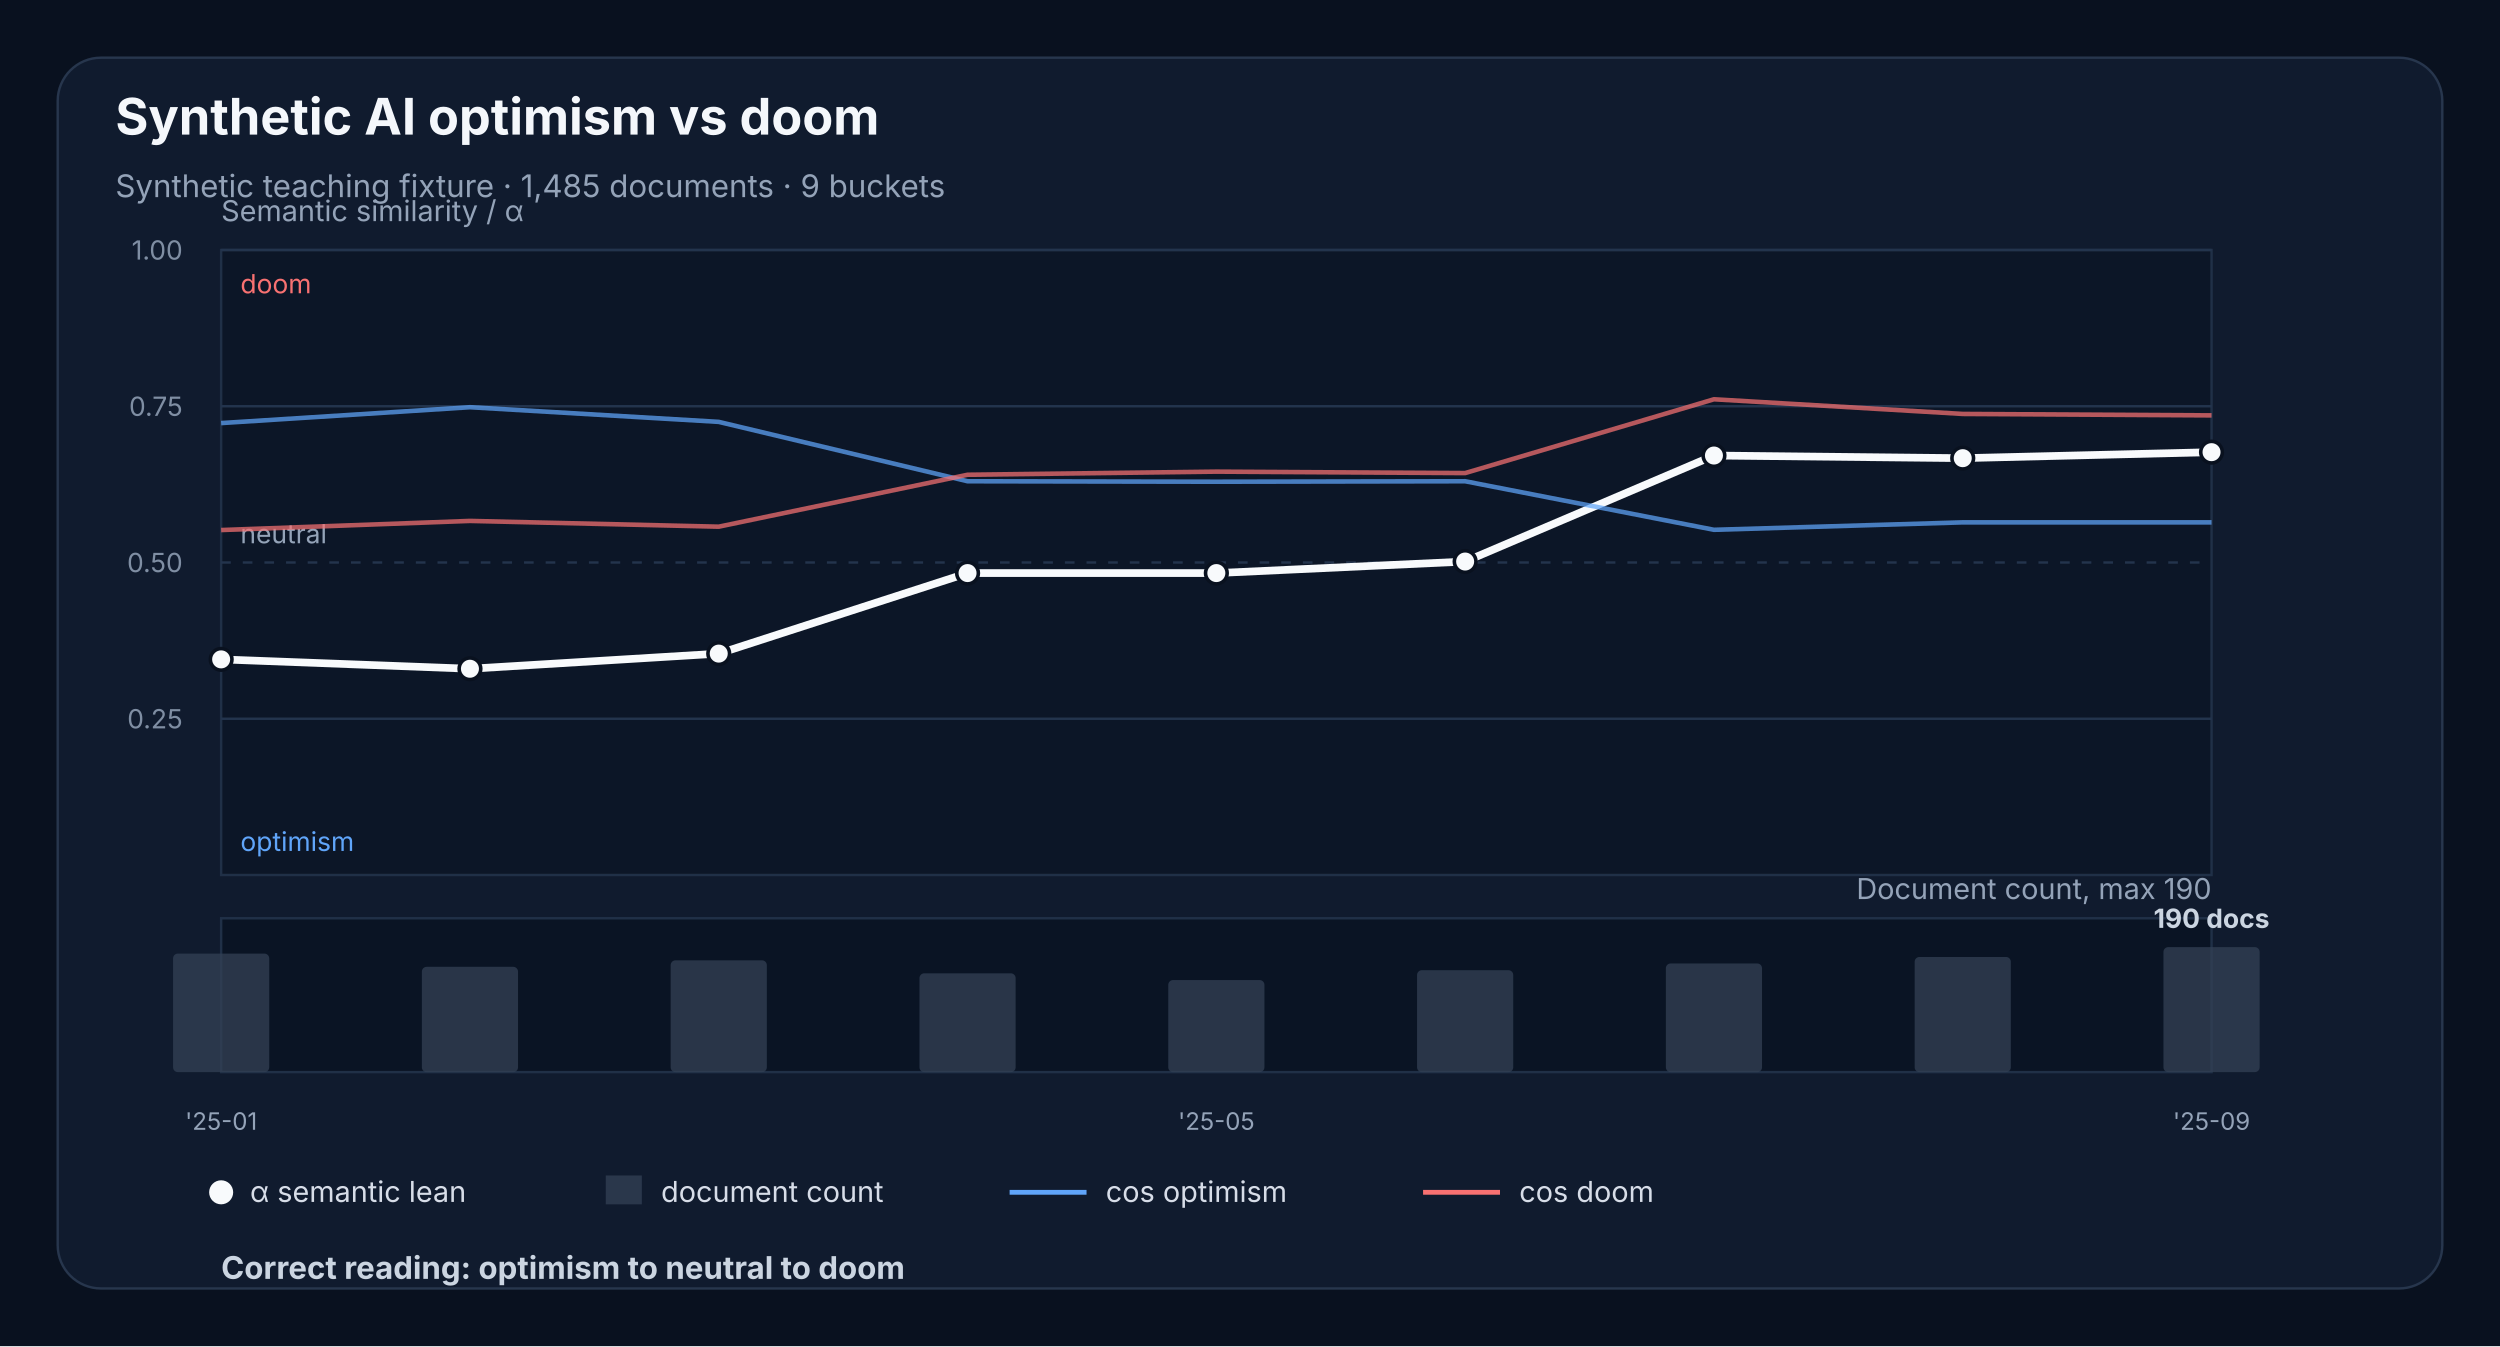
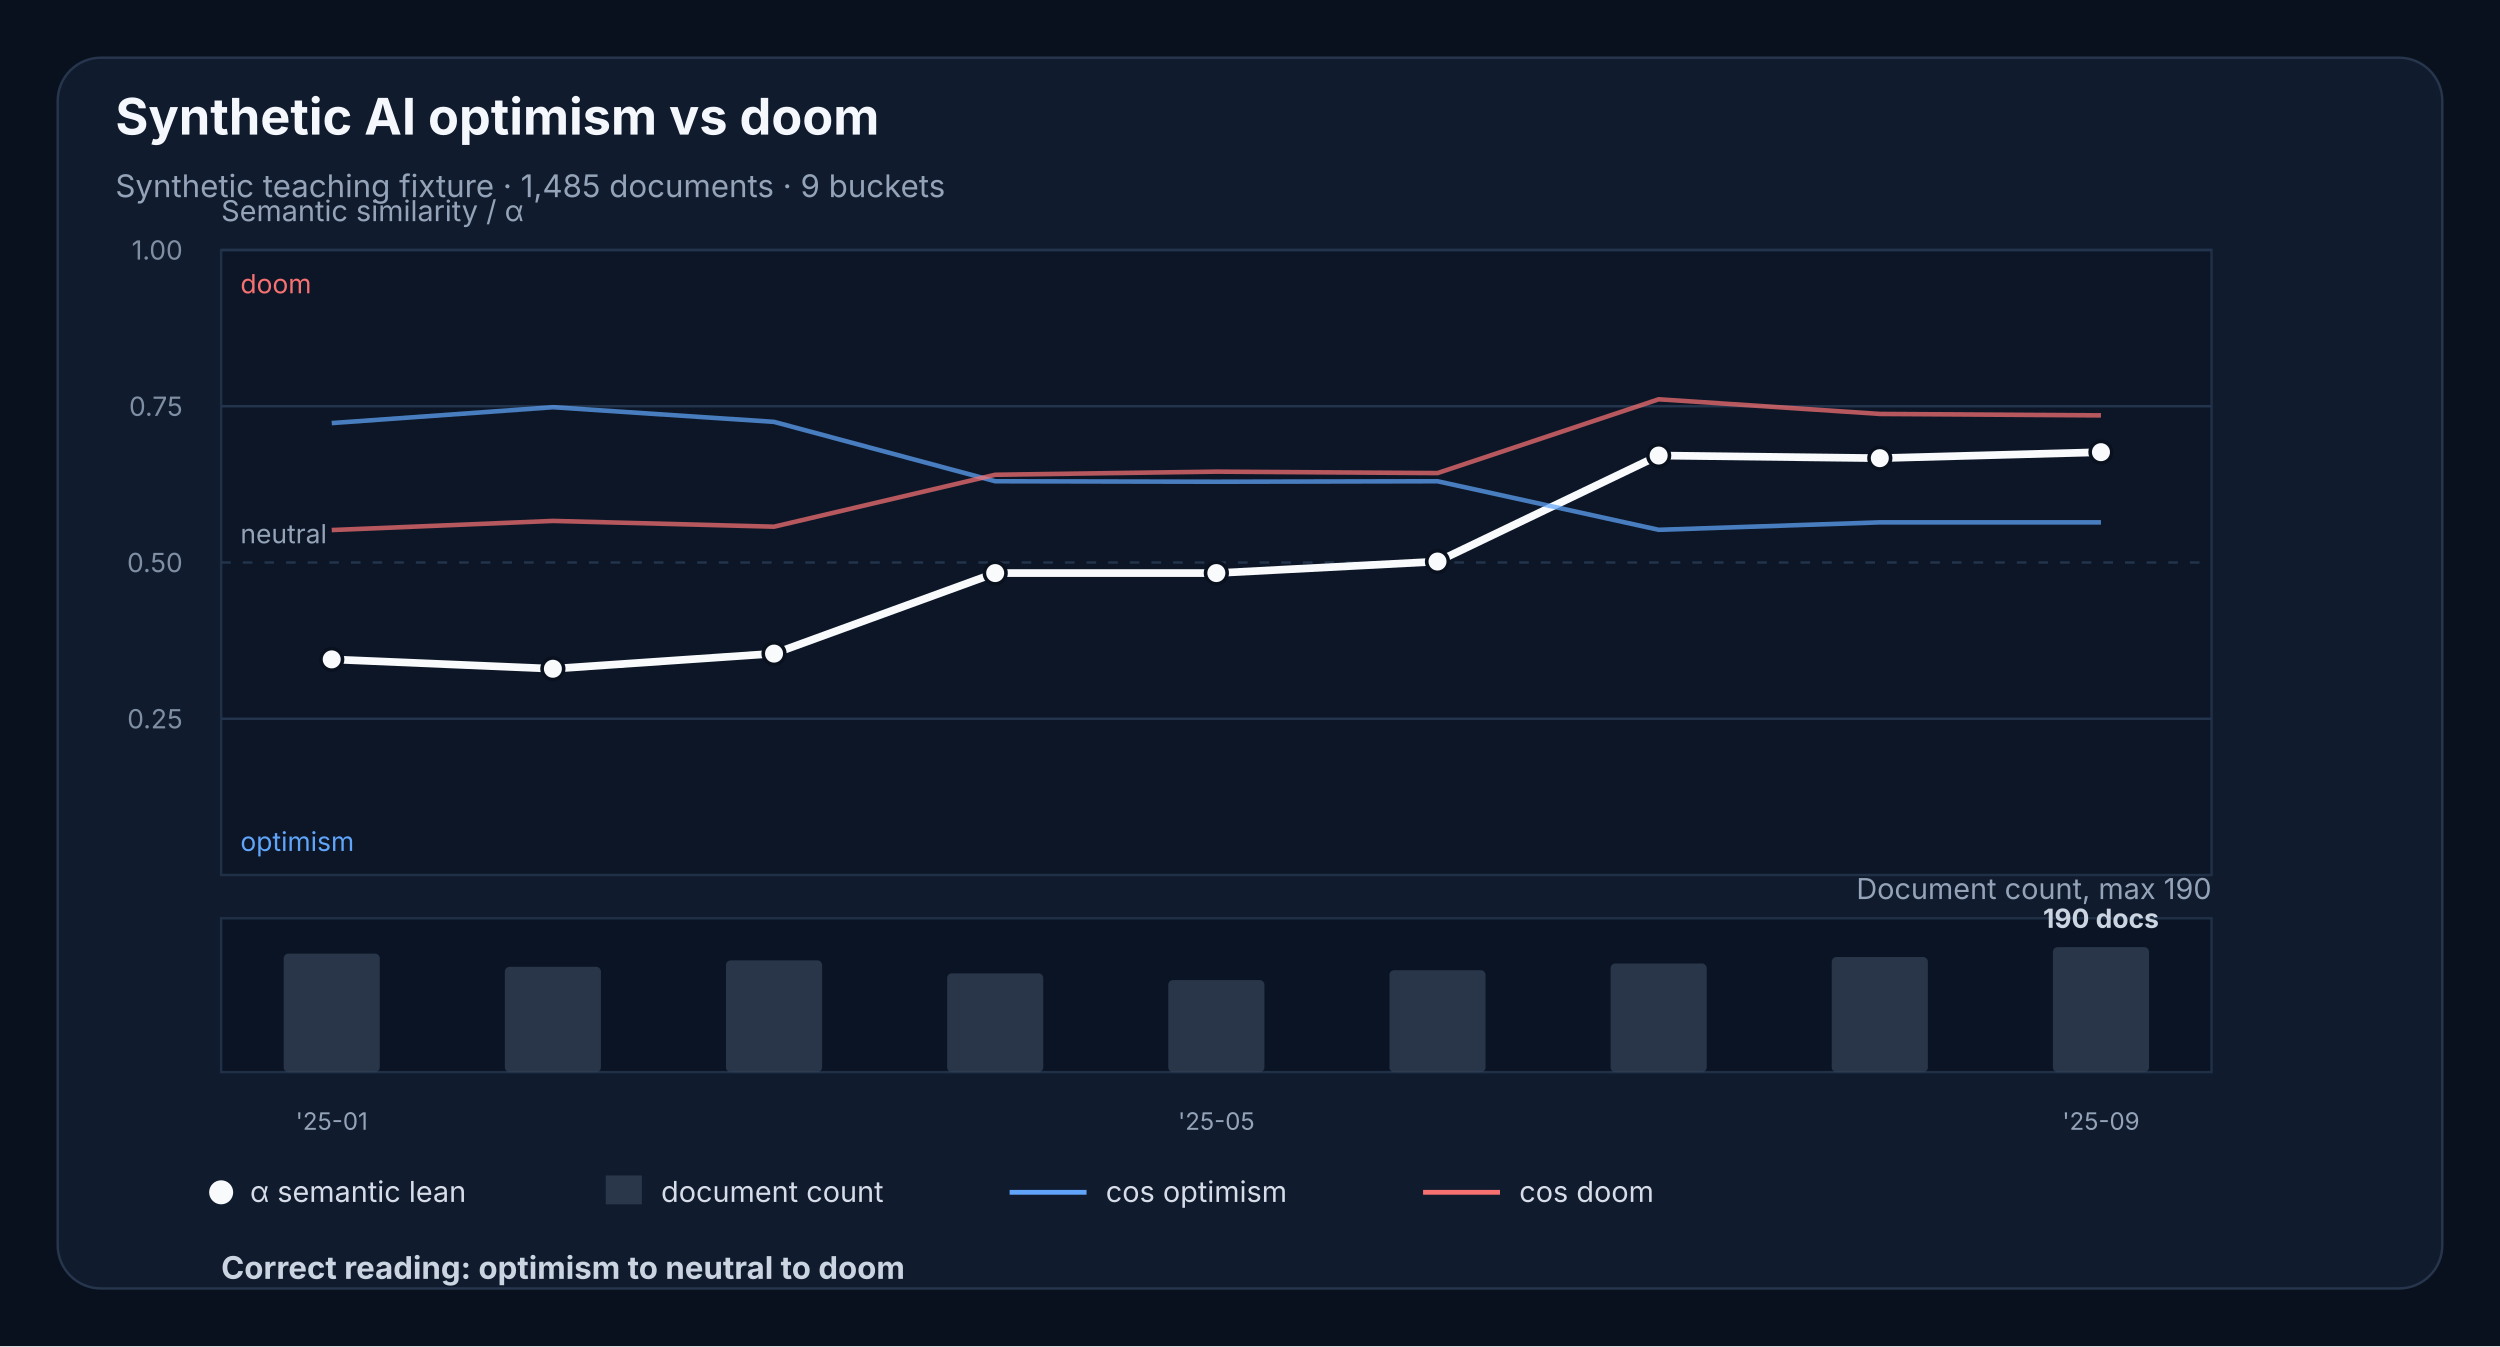
<svg xmlns="http://www.w3.org/2000/svg" width="1040" height="560" viewBox="0 0 1040 560" role="img" aria-label="Semantic trend teaching chart for clean-room">
  <rect width="100%" height="100%" fill="#09111f" />
  <rect x="24" y="24" width="992" height="512" rx="18" fill="#101b2e" stroke="#27364d" />
  <text x="48.0" y="56.0" fill="#f4f7fb" font-family="Inter, -apple-system, BlinkMacSystemFont, Segoe UI, sans-serif" font-size="21" font-weight="700" text-anchor="start">Synthetic AI optimism vs doom</text>
  <text x="48.0" y="82.0" fill="#94a3b8" font-family="Inter, -apple-system, BlinkMacSystemFont, Segoe UI, sans-serif" font-size="13" font-weight="400" text-anchor="start">Synthetic teaching fixture · 1,485 documents · 9 buckets</text>
  <rect x="92" y="104" width="828" height="260" fill="#0c1627" stroke="#203047" />
  <rect x="92" y="382" width="828" height="64" fill="#0a1424" stroke="#203047" />
  <text x="92.0" y="92.0" fill="#94a3b8" font-family="Inter, -apple-system, BlinkMacSystemFont, Segoe UI, sans-serif" font-size="12" font-weight="400" text-anchor="start">Semantic similarity / α</text>
  <text x="920.0" y="374.0" fill="#94a3b8" font-family="Inter, -apple-system, BlinkMacSystemFont, Segoe UI, sans-serif" font-size="12" font-weight="400" text-anchor="end">Document count, max 190</text>
  <line x1="92.0" y1="299.0" x2="920.0" y2="299.0" stroke="#23344d" stroke-width="1" />
  <text x="76.0" y="303.0" fill="#7f8ea3" font-family="Inter, -apple-system, BlinkMacSystemFont, Segoe UI, sans-serif" font-size="11" font-weight="400" text-anchor="end">0.25</text>
  <line x1="92.0" y1="234.0" x2="920.0" y2="234.0" stroke="#23344d" stroke-width="1" stroke-dasharray="4 5" />
  <text x="76.0" y="238.0" fill="#7f8ea3" font-family="Inter, -apple-system, BlinkMacSystemFont, Segoe UI, sans-serif" font-size="11" font-weight="400" text-anchor="end">0.50</text>
  <line x1="92.0" y1="169.0" x2="920.0" y2="169.0" stroke="#23344d" stroke-width="1" />
  <text x="76.0" y="173.0" fill="#7f8ea3" font-family="Inter, -apple-system, BlinkMacSystemFont, Segoe UI, sans-serif" font-size="11" font-weight="400" text-anchor="end">0.75</text>
  <line x1="92.0" y1="104.0" x2="920.0" y2="104.0" stroke="#23344d" stroke-width="1" />
  <text x="76.0" y="108.0" fill="#7f8ea3" font-family="Inter, -apple-system, BlinkMacSystemFont, Segoe UI, sans-serif" font-size="11" font-weight="400" text-anchor="end">1.00</text>
  <text x="100.0" y="122.0" fill="#f87171" font-family="Inter, -apple-system, BlinkMacSystemFont, Segoe UI, sans-serif" font-size="11" font-weight="400" text-anchor="start">doom</text>
  <text x="100.0" y="354.0" fill="#60a5fa" font-family="Inter, -apple-system, BlinkMacSystemFont, Segoe UI, sans-serif" font-size="11" font-weight="400" text-anchor="start">optimism</text>
  <text x="100.0" y="226.0" fill="#94a3b8" font-family="Inter, -apple-system, BlinkMacSystemFont, Segoe UI, sans-serif" font-size="11" font-weight="400" text-anchor="start">neutral</text>
  <g data-layer="volume-bars">
-     <rect x="72.0" y="396.7" width="40.0" height="49.3" rx="2" fill="#334155" opacity="0.74" />
-     <rect x="175.5" y="402.2" width="40.0" height="43.8" rx="2" fill="#334155" opacity="0.74" />
-     <rect x="279.0" y="399.5" width="40.0" height="46.5" rx="2" fill="#334155" opacity="0.74" />
-     <rect x="382.5" y="404.9" width="40.0" height="41.1" rx="2" fill="#334155" opacity="0.74" />
+     <rect x="118.0" y="396.7" width="40.0" height="49.3" rx="2" fill="#334155" opacity="0.74" />
+     <rect x="210.0" y="402.2" width="40.0" height="43.8" rx="2" fill="#334155" opacity="0.74" />
+     <rect x="302.0" y="399.5" width="40.0" height="46.5" rx="2" fill="#334155" opacity="0.74" />
+     <rect x="394.0" y="404.9" width="40.0" height="41.1" rx="2" fill="#334155" opacity="0.74" />
    <rect x="486.0" y="407.7" width="40.0" height="38.3" rx="2" fill="#334155" opacity="0.74" />
-     <rect x="589.5" y="403.6" width="40.0" height="42.4" rx="2" fill="#334155" opacity="0.74" />
-     <rect x="693.0" y="400.8" width="40.0" height="45.2" rx="2" fill="#334155" opacity="0.74" />
-     <rect x="796.5" y="398.1" width="40.0" height="47.9" rx="2" fill="#334155" opacity="0.74" />
-     <rect x="900.0" y="394.0" width="40.0" height="52.0" rx="2" fill="#334155" opacity="0.74" />
-     <text x="920.0" y="386.0" fill="#cbd5e1" font-family="Inter, -apple-system, BlinkMacSystemFont, Segoe UI, sans-serif" font-size="11" font-weight="700" text-anchor="middle">190 docs</text>
+     <rect x="578.0" y="403.6" width="40.0" height="42.4" rx="2" fill="#334155" opacity="0.74" />
+     <rect x="670.0" y="400.8" width="40.0" height="45.2" rx="2" fill="#334155" opacity="0.74" />
+     <rect x="762.0" y="398.1" width="40.0" height="47.9" rx="2" fill="#334155" opacity="0.74" />
+     <rect x="854.0" y="394.0" width="40.0" height="52.0" rx="2" fill="#334155" opacity="0.74" />
+     <text x="874.0" y="386.0" fill="#cbd5e1" font-family="Inter, -apple-system, BlinkMacSystemFont, Segoe UI, sans-serif" font-size="11" font-weight="700" text-anchor="middle">190 docs</text>
  </g>
  <g data-layer="semantic-lines">
-     <polyline points="92.0,274.3 195.5,278.2 299.0,271.9 402.5,238.4 506.0,238.4 609.5,233.6 713.0,189.5 816.5,190.6 920.0,188.1" fill="none" stroke="#f8fafc" stroke-width="3.2" stroke-linejoin="round" stroke-linecap="round" />
-     <polyline points="92.0,176.0 195.5,169.4 299.0,175.5 402.5,200.2 506.0,200.4 609.5,200.2 713.0,220.4 816.5,217.3 920.0,217.3" fill="none" stroke="#60a5fa" stroke-width="1.9" opacity="0.72" stroke-linejoin="round" />
-     <polyline points="92.0,220.5 195.5,216.7 299.0,219.1 402.5,197.5 506.0,196.2 609.5,196.8 713.0,166.1 816.5,172.2 920.0,172.8" fill="none" stroke="#f87171" stroke-width="1.9" opacity="0.72" stroke-linejoin="round" />
-     <circle cx="92.0" cy="274.3" r="4.5" fill="#f8fafc" stroke="#09111f" stroke-width="1.5" />
-     <circle cx="195.5" cy="278.2" r="4.5" fill="#f8fafc" stroke="#09111f" stroke-width="1.5" />
-     <circle cx="299.0" cy="271.9" r="4.5" fill="#f8fafc" stroke="#09111f" stroke-width="1.5" />
-     <circle cx="402.5" cy="238.4" r="4.5" fill="#f8fafc" stroke="#09111f" stroke-width="1.5" />
+     <polyline points="138.0,274.3 230.0,278.2 322.0,271.9 414.0,238.4 506.0,238.4 598.0,233.6 690.0,189.5 782.0,190.6 874.0,188.1" fill="none" stroke="#f8fafc" stroke-width="3.2" stroke-linejoin="round" stroke-linecap="round" />
+     <polyline points="138.0,176.0 230.0,169.4 322.0,175.5 414.0,200.2 506.0,200.4 598.0,200.2 690.0,220.4 782.0,217.3 874.0,217.3" fill="none" stroke="#60a5fa" stroke-width="1.9" opacity="0.72" stroke-linejoin="round" />
+     <polyline points="138.0,220.5 230.0,216.7 322.0,219.1 414.0,197.5 506.0,196.2 598.0,196.8 690.0,166.1 782.0,172.2 874.0,172.8" fill="none" stroke="#f87171" stroke-width="1.9" opacity="0.72" stroke-linejoin="round" />
+     <circle cx="138.0" cy="274.3" r="4.5" fill="#f8fafc" stroke="#09111f" stroke-width="1.5" />
+     <circle cx="230.0" cy="278.2" r="4.5" fill="#f8fafc" stroke="#09111f" stroke-width="1.5" />
+     <circle cx="322.0" cy="271.9" r="4.5" fill="#f8fafc" stroke="#09111f" stroke-width="1.5" />
+     <circle cx="414.0" cy="238.4" r="4.5" fill="#f8fafc" stroke="#09111f" stroke-width="1.5" />
    <circle cx="506.0" cy="238.4" r="4.5" fill="#f8fafc" stroke="#09111f" stroke-width="1.5" />
-     <circle cx="609.5" cy="233.6" r="4.5" fill="#f8fafc" stroke="#09111f" stroke-width="1.5" />
-     <circle cx="713.0" cy="189.5" r="4.5" fill="#f8fafc" stroke="#09111f" stroke-width="1.5" />
-     <circle cx="816.5" cy="190.6" r="4.5" fill="#f8fafc" stroke="#09111f" stroke-width="1.5" />
-     <circle cx="920.0" cy="188.1" r="4.5" fill="#f8fafc" stroke="#09111f" stroke-width="1.5" />
+     <circle cx="598.0" cy="233.6" r="4.5" fill="#f8fafc" stroke="#09111f" stroke-width="1.5" />
+     <circle cx="690.0" cy="189.5" r="4.5" fill="#f8fafc" stroke="#09111f" stroke-width="1.5" />
+     <circle cx="782.0" cy="190.6" r="4.5" fill="#f8fafc" stroke="#09111f" stroke-width="1.5" />
+     <circle cx="874.0" cy="188.1" r="4.5" fill="#f8fafc" stroke="#09111f" stroke-width="1.5" />
  </g>
-   <text x="92.0" y="470.0" fill="#94a3b8" font-family="Inter, -apple-system, BlinkMacSystemFont, Segoe UI, sans-serif" font-size="10" font-weight="400" text-anchor="middle">'25-01</text>
+   <text x="138.0" y="470.0" fill="#94a3b8" font-family="Inter, -apple-system, BlinkMacSystemFont, Segoe UI, sans-serif" font-size="10" font-weight="400" text-anchor="middle">'25-01</text>
  <text x="506.0" y="470.0" fill="#94a3b8" font-family="Inter, -apple-system, BlinkMacSystemFont, Segoe UI, sans-serif" font-size="10" font-weight="400" text-anchor="middle">'25-05</text>
-   <text x="920.0" y="470.0" fill="#94a3b8" font-family="Inter, -apple-system, BlinkMacSystemFont, Segoe UI, sans-serif" font-size="10" font-weight="400" text-anchor="middle">'25-09</text>
+   <text x="874.0" y="470.0" fill="#94a3b8" font-family="Inter, -apple-system, BlinkMacSystemFont, Segoe UI, sans-serif" font-size="10" font-weight="400" text-anchor="middle">'25-09</text>
  <circle cx="92" cy="496" r="5" fill="#f8fafc" />
  <text x="104.0" y="500.0" fill="#d7dde8" font-family="Inter, -apple-system, BlinkMacSystemFont, Segoe UI, sans-serif" font-size="12" font-weight="400" text-anchor="start">α semantic lean</text>
  <rect x="252" y="489" width="15" height="12" fill="#334155" opacity="0.74" />
  <text x="275.0" y="500.0" fill="#d7dde8" font-family="Inter, -apple-system, BlinkMacSystemFont, Segoe UI, sans-serif" font-size="12" font-weight="400" text-anchor="start">document count</text>
  <line x1="420.0" y1="496.0" x2="452.0" y2="496.0" stroke="#60a5fa" stroke-width="2" />
  <text x="460.0" y="500.0" fill="#d7dde8" font-family="Inter, -apple-system, BlinkMacSystemFont, Segoe UI, sans-serif" font-size="12" font-weight="400" text-anchor="start">cos optimism</text>
  <line x1="592.0" y1="496.0" x2="624.0" y2="496.0" stroke="#f87171" stroke-width="2" />
  <text x="632.0" y="500.0" fill="#d7dde8" font-family="Inter, -apple-system, BlinkMacSystemFont, Segoe UI, sans-serif" font-size="12" font-weight="400" text-anchor="start">cos doom</text>
  <text x="92.0" y="532.0" fill="#cbd5e1" font-family="Inter, -apple-system, BlinkMacSystemFont, Segoe UI, sans-serif" font-size="13" font-weight="700" text-anchor="start">Correct reading: optimism to neutral to doom</text>
</svg>
